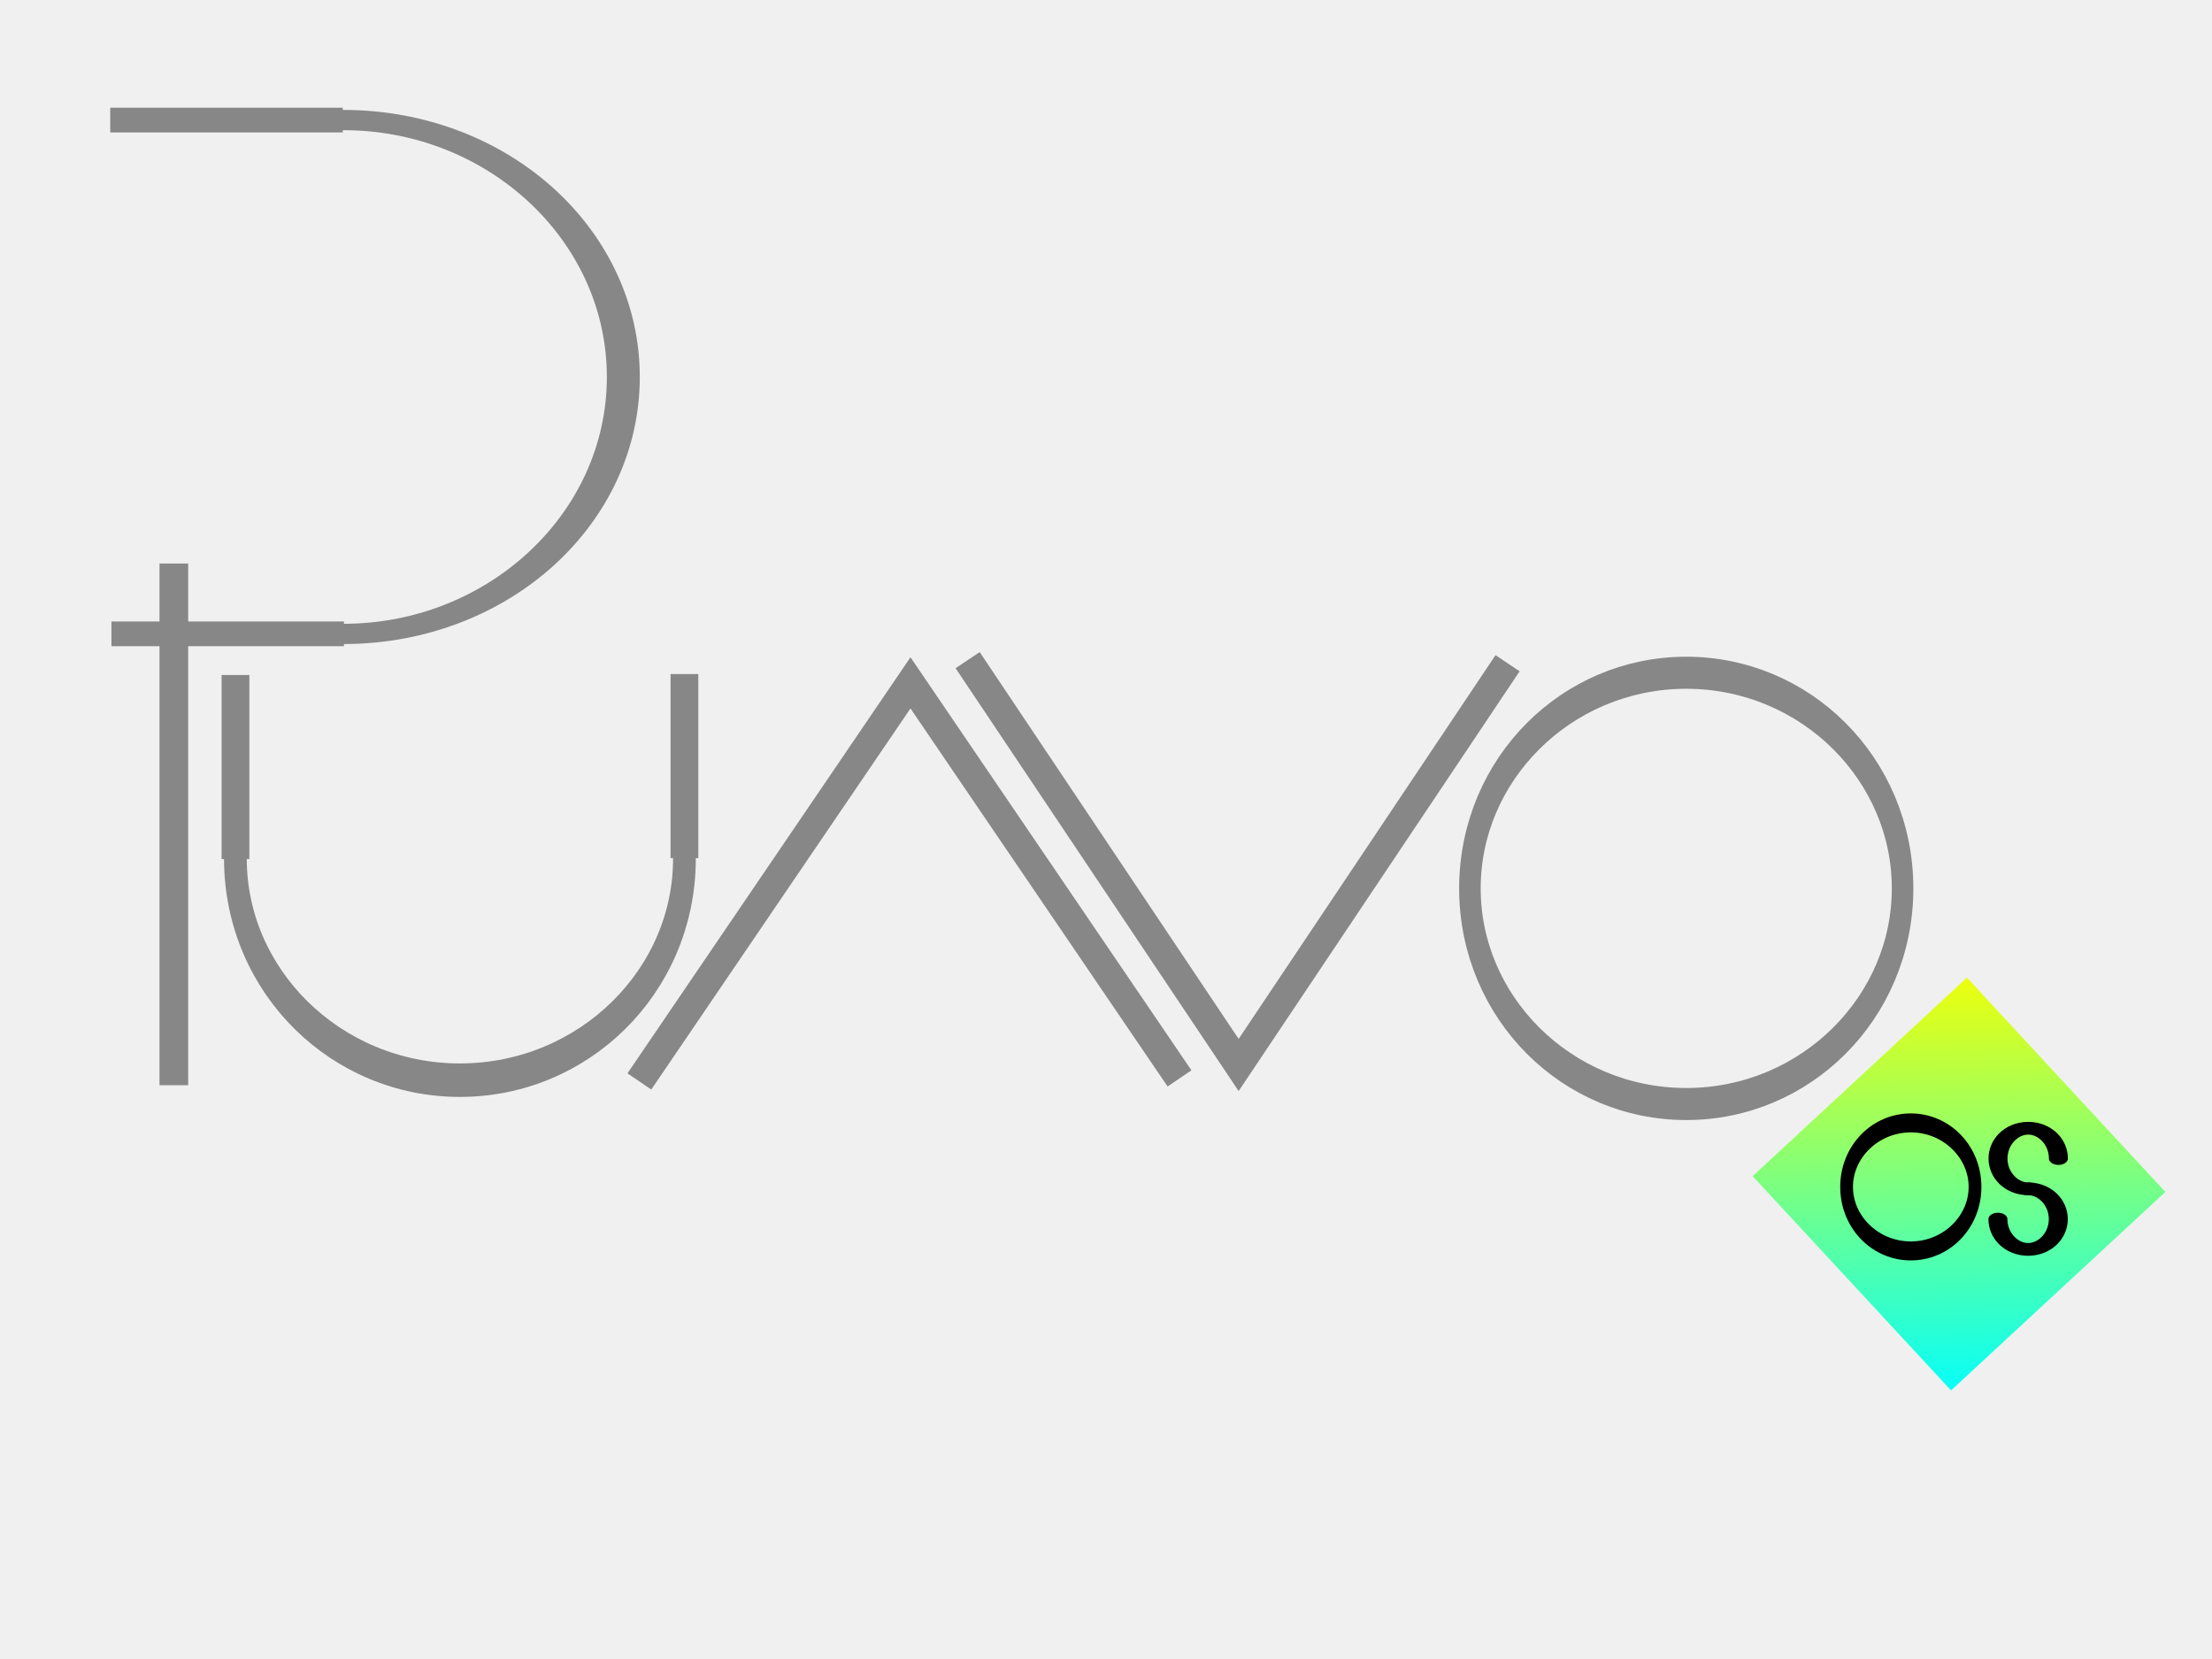
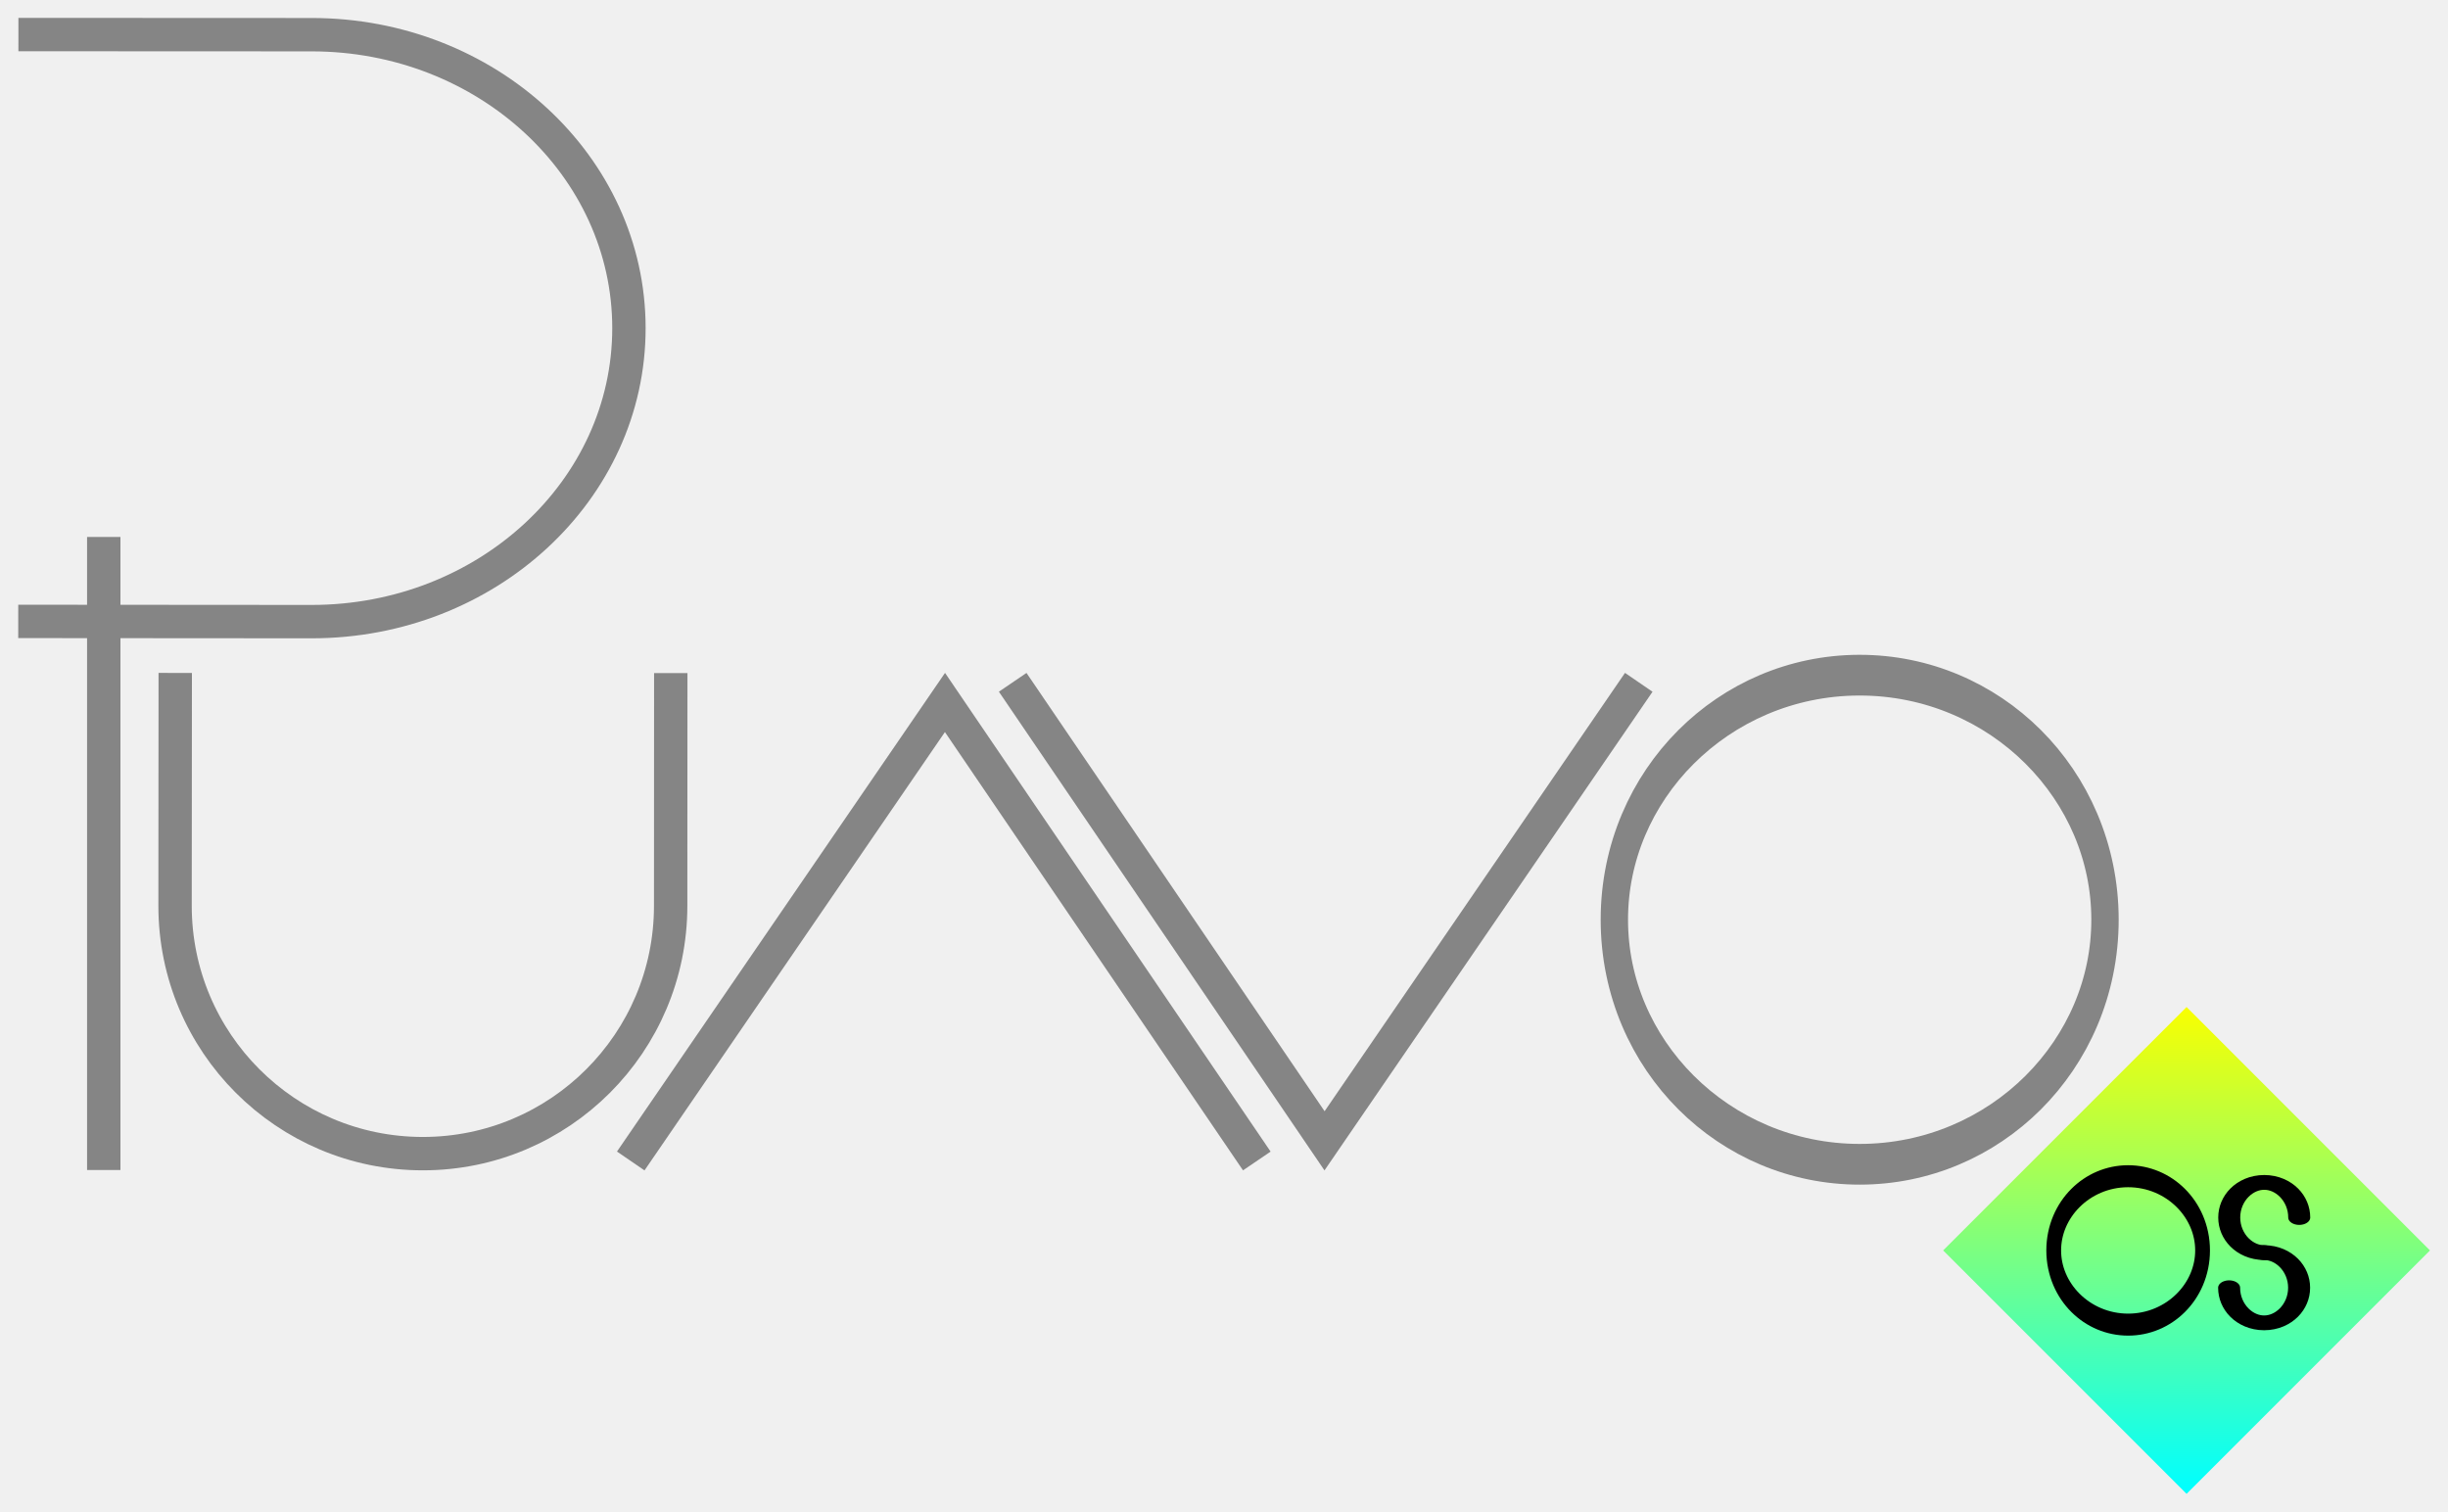
- <svg xmlns="http://www.w3.org/2000/svg" xmlns:xlink="http://www.w3.org/1999/xlink" width="800px" height="600px" id="svg11260" version="1.1">
-   <defs id="defs11262">
-     <linearGradient id="linearGradient5378-7-3-2-6-1-9-2-9">
-       <stop id="stop5380-1-4-6-7-2-2-5-2" offset="0" style="stop-color:#00ffff;stop-opacity:1;" />
-       <stop style="stop-color:#f9ff00;stop-opacity:1;" offset="1" id="stop5382-1-3-4-9-2-6-9-2" />
-     </linearGradient>
-     <linearGradient xlink:href="#linearGradient5378-7-3-2-6-1-9-2" id="linearGradient9784-0-5-5" gradientUnits="userSpaceOnUse" gradientTransform="matrix(0.3499504,0,0,0.3499504,-0.9397304,892.0369)" x1="408.084" y1="504" x2="405.916" y2="422" />
-     <linearGradient id="linearGradient5378-7-3-2-6-1-9-2">
-       <stop id="stop5380-1-4-6-7-2-2-5" offset="0" style="stop-color:#00ffff;stop-opacity:1;" />
-       <stop style="stop-color:#f9ff00;stop-opacity:1;" offset="1" id="stop5382-1-3-4-9-2-6-9" />
-     </linearGradient>
-     <linearGradient xlink:href="#linearGradient5378-7-3-2-6-1-9" id="linearGradient9784-0-5" gradientUnits="userSpaceOnUse" gradientTransform="matrix(0.3499504,0,0,0.3499504,-0.9397304,892.0369)" x1="408.084" y1="504" x2="405.916" y2="422" />
-     <linearGradient id="linearGradient5378-7-3-2-6-1-9">
-       <stop id="stop5380-1-4-6-7-2-2" offset="0" style="stop-color:#00ffff;stop-opacity:1;" />
-       <stop style="stop-color:#f9ff00;stop-opacity:1;" offset="1" id="stop5382-1-3-4-9-2-6" />
+ <svg xmlns="http://www.w3.org/2000/svg" xmlns:xlink="http://www.w3.org/1999/xlink" width="135.778" height="83.849" id="svg1901" version="1.1">
+   <defs id="defs1903">
+     <linearGradient xlink:href="#linearGradient5378-7-3-2-6-1-9-2-1-4-2" id="linearGradient12349-6" gradientUnits="userSpaceOnUse" gradientTransform="translate(-842.1212,502.8551)" x1="851.492" y1="722.218" x2="870.402" y2="703.259" />
+     <linearGradient id="linearGradient5378-7-3-2-6-1-9-2-1-4-2">
+       <stop id="stop5380-1-4-6-7-2-2-5-0-9-9" offset="0" style="stop-color:#00ffff;stop-opacity:1;" />
+       <stop style="stop-color:#f9ff00;stop-opacity:1;" offset="1" id="stop5382-1-3-4-9-2-6-9-3-0-9" />
    </linearGradient>
  </defs>
-   <g id="layer1">
-     <g transform="matrix(5.625632,0,0,5.625632,-3111.541,-5364.201)" id="g9884">
-       <g id="g9870-4">
-         <path style="color:#000000;fill:none;stroke:#878787;stroke-width:1.851;stroke-linecap:butt;stroke-linejoin:miter;stroke-miterlimit:4;stroke-opacity:1;stroke-dasharray:none;stroke-dashoffset:0;marker:none;visibility:visible;display:inline;overflow:visible;enable-background:accumulate" d="m 594.205,1023.053 17.429,-25.625 17.296,25.429" id="path9012-9-3-4-2-2" />
-         <path style="color:#000000;fill:none;stroke:#878787;stroke-width:1.865;stroke-linecap:butt;stroke-linejoin:miter;stroke-miterlimit:4;stroke-opacity:1;stroke-dasharray:none;stroke-dashoffset:0;marker:none;visibility:visible;display:inline;overflow:visible;enable-background:accumulate" d="m 615.309,995.968 17.422,26.027 17.289,-25.828" id="path9012-6-6-6-1-9-0" />
-         <path style="fill:none;stroke:#878787;stroke-width:6.598;stroke-linecap:round;stroke-linejoin:round;stroke-miterlimit:4;stroke-opacity:1;stroke-dasharray:none;stroke-dashoffset:0" id="path9032-3-6-6-0-8" d="m 436.667,85.417 c 36.589,0 66.25,19.867 66.25,44.375 0,24.508 -29.661,44.375 -66.25,44.375 -36.589,0 -66.25,-19.867 -66.25,-44.375 0,-24.432 29.486,-44.268 65.962,-44.375" transform="matrix(0.2099265,0,0,0.3123999,569.839,970.0946)" />
-         <path style="color:#000000;fill:none;stroke:#878787;stroke-width:1.842;stroke-linecap:butt;stroke-linejoin:miter;stroke-miterlimit:4;stroke-opacity:1;stroke-dasharray:none;stroke-dashoffset:0;marker:none;visibility:visible;display:inline;overflow:visible;enable-background:accumulate" d="m 564.277,989.757 0,33.538" id="path8482-5-7-1-6-1" />
-         <g id="g9388-3-4-95" transform="matrix(0.298895,0,0,0.295849,368.447,760.7913)" style="fill:none;stroke:#878787;stroke-width:5.968;stroke-miterlimit:4;stroke-opacity:1;stroke-dasharray:none">
-           <path transform="matrix(0.7289113,0,0,1.084722,398.4191,697.2725)" d="m 502.917,129.792 c 0,24.508 -29.661,44.375 -66.25,44.375 -36.589,0 -66.25,-19.867 -66.25,-44.375 0,0 0,0 0,0" id="path9032-4-1-0-8-9-9" style="fill:none;stroke:#878787;stroke-width:6.711;stroke-linecap:round;stroke-linejoin:round;stroke-miterlimit:4;stroke-opacity:1;stroke-dasharray:none;stroke-dashoffset:0" />
-           <path id="path9366-1-9-9" d="m 765,837.943 0,-40" style="fill:none;stroke:#878787;stroke-width:5.968;stroke-linecap:butt;stroke-linejoin:miter;stroke-miterlimit:4;stroke-opacity:1;stroke-dasharray:none" />
-           <path id="path9366-6-8-2-8" d="m 668.437,838.15 0,-40" style="fill:none;stroke:#878787;stroke-width:5.968;stroke-linecap:butt;stroke-linejoin:miter;stroke-miterlimit:4;stroke-opacity:1;stroke-dasharray:none" />
-         </g>
-         <g transform="matrix(0,-0.3420388,0.3737794,0,261.9317,1222.907)" id="g9388-2-6-6-0" style="fill:none;stroke:#878787;stroke-width:4.645;stroke-miterlimit:4;stroke-opacity:1;stroke-dasharray:none">
-           <path transform="matrix(0.7289113,0,0,1.084722,398.4191,697.2725)" d="m 502.917,129.792 c 0,24.508 -29.661,44.375 -66.25,44.375 -36.589,0 -66.25,-19.867 -66.25,-44.375 0,0 0,0 0,0" id="path9032-4-1-0-4-8-8-8" style="fill:none;stroke:#878787;stroke-width:5.224;stroke-linecap:round;stroke-linejoin:round;stroke-miterlimit:4;stroke-opacity:1;stroke-dasharray:none;stroke-dashoffset:0" />
-           <path id="path9366-8-1-8-2" d="m 765,837.943 0,-40" style="fill:none;stroke:#878787;stroke-width:4.645;stroke-linecap:butt;stroke-linejoin:miter;stroke-miterlimit:4;stroke-opacity:1;stroke-dasharray:none" />
-           <path id="path9366-6-2-2-9-5" d="m 668.437,838.15 0,-40" style="fill:none;stroke:#878787;stroke-width:4.645;stroke-linecap:butt;stroke-linejoin:miter;stroke-miterlimit:4;stroke-opacity:1;stroke-dasharray:none" />
-         </g>
+   <g id="layer1" transform="translate(-214.9625,-387.5852)">
+     <g transform="translate(-404.4506,-306.8411)" id="g13052">
+       <g style="stroke:#858585;stroke-opacity:1" transform="translate(-133.6181,-82.88618)" id="g12325-1">
+         <path style="color:#000000;fill:none;stroke:#858585;stroke-width:1.851;stroke-linecap:butt;stroke-linejoin:miter;stroke-miterlimit:4;stroke-opacity:1;stroke-dasharray:none;stroke-dashoffset:0;marker:none;visibility:visible;display:inline;overflow:visible;enable-background:accumulate" d="m 788.015,841.701 17.429,-25.429 17.296,25.429" id="path9012-9-3-4-2-2-4-9-7-9" />
+         <path style="fill:none;stroke:#858585;stroke-width:7.388;stroke-linecap:round;stroke-linejoin:round;stroke-miterlimit:4;stroke-opacity:1;stroke-dasharray:none;stroke-dashoffset:0" id="path9032-3-6-6-0-8-1-8-1-3" d="m 436.667,85.417 c 36.589,0 66.25,19.867 66.25,44.375 0,24.508 -29.661,44.375 -66.25,44.375 -36.589,0 -66.25,-19.867 -66.25,-44.375 0,-24.432 29.486,-44.268 65.962,-44.375" transform="matrix(0.2053854,0,0,0.3056421,766.4927,788.651)" />
+         <path style="color:#000000;fill:none;stroke:#858585;stroke-width:1.851;stroke-linecap:butt;stroke-linejoin:miter;stroke-miterlimit:4;stroke-opacity:1;stroke-dasharray:none;stroke-dashoffset:0;marker:none;visibility:visible;display:inline;overflow:visible;enable-background:accumulate" d="m 758.786,807.093 0,35.109" id="path8482-5-7-1-6-1-2-0-5-3" />
+         <path style="color:#000000;fill:none;stroke:#858585;stroke-width:1.851;stroke-linecap:butt;stroke-linejoin:miter;stroke-miterlimit:4;stroke-opacity:1;stroke-dasharray:none;stroke-dashoffset:0;marker:none;visibility:visible;display:inline;overflow:visible;enable-background:accumulate" d="m 843.925,815.154 -17.429,25.429 -17.296,-25.429" id="path9012-9-3-4-2-2-4-9-2-0-6" />
+         <path style="fill:none;stroke:#858585;stroke-width:1.851;stroke-linecap:square;stroke-linejoin:round;stroke-miterlimit:4;stroke-opacity:1;stroke-dasharray:none;stroke-dashoffset:0" d="m 790.235,815.567 -0.006,11.983 c 0,7.591 -6.154,13.744 -13.744,13.744 -7.591,0 -13.744,-6.154 -13.744,-13.744 l 0.009,-11.991" id="path12141-2-6" />
+         <path style="fill:none;stroke:#858585;stroke-width:1.851;stroke-linecap:square;stroke-linejoin:round;stroke-miterlimit:4;stroke-opacity:1;stroke-dasharray:none;stroke-dashoffset:0" d="m 754.978,779.229 15.341,0.007 c 9.718,0 17.596,7.287 17.596,16.276 0,8.989 -7.878,16.276 -17.596,16.276 l -15.351,-0.011" id="path12141-0-7-8" />
      </g>
-       <g transform="translate(537.9018,-24.76607)" id="g9616-7-9">
-         <path style="color:#000000;fill:url(#linearGradient9784-0-5);fill-opacity:1;stroke:none;stroke-width:22.089;marker:none;visibility:visible;display:inline;overflow:visible;enable-background:accumulate" d="m 140.629,1067.683 13.78,-12.761 -12.758,-13.777 -13.78,12.761 z" id="path5528-8-5-0-06-49-6-6-0-1" />
-         <g id="g9610-2-8">
-           <g style="fill:none;stroke:#ffffff;stroke-width:24.797;stroke-miterlimit:4;stroke-opacity:1;stroke-dasharray:none" transform="matrix(0.04032704,0,0,0.04032704,103.6996,1024.81)" id="g9233-6-3-5-6">
-             <path style="fill:none;stroke:#000000;stroke-width:27.887;stroke-linecap:round;stroke-linejoin:round;stroke-miterlimit:4;stroke-opacity:1;stroke-dasharray:none;stroke-dashoffset:0" id="path9032-4-1-5-1-3-3-0" d="m 502.917,129.792 c 0,24.508 -29.661,44.375 -66.25,44.375 -36.589,0 -66.25,-19.867 -66.25,-44.375 0,-24.508 29.661,-44.375 66.25,-44.375 0,0 0,0 0,0" transform="matrix(0,0.7289113,-1.084722,0,1179.553,375.1571)" />
-             <path style="fill:none;stroke:#000000;stroke-width:27.887;stroke-linecap:round;stroke-linejoin:round;stroke-miterlimit:4;stroke-opacity:1;stroke-dasharray:none;stroke-dashoffset:0" id="path9032-4-1-5-0-21-3-0-2" d="m 436.667,85.417 c 36.589,0 66.25,19.867 66.25,44.375 0,24.508 -29.661,44.375 -66.25,44.375 -36.589,0 -66.25,-19.867 -66.25,-44.375 0,0 0,0 0,0" transform="matrix(0,0.7289113,1.084722,0,897.8154,471.734)" />
+       <g transform="translate(-132.1597,-82.57682)" id="g12315-1">
+         <rect style="fill:url(#linearGradient12349-6);fill-opacity:1;stroke:none" id="rect12162-8-4" width="19.092" height="19.092" x="9.191" y="1206.114" transform="matrix(0.7071068,-0.7071068,0.7071068,0.7071068,0,0)" />
+         <g id="g9610-2-8-9-1-7-5" transform="translate(731.5682,-208.2475)">
+           <g style="fill:none;stroke:#ffffff;stroke-width:24.797;stroke-miterlimit:4;stroke-opacity:1;stroke-dasharray:none" transform="matrix(0.04032704,0,0,0.04032704,103.6996,1024.81)" id="g9233-6-3-5-6-4-0-7-5">
+             <path style="fill:none;stroke:#000000;stroke-width:27.887;stroke-linecap:round;stroke-linejoin:round;stroke-miterlimit:4;stroke-opacity:1;stroke-dasharray:none;stroke-dashoffset:0" id="path9032-4-1-5-1-3-3-0-8-3-7-3" d="m 502.917,129.792 c 0,24.508 -29.661,44.375 -66.25,44.375 -36.589,0 -66.25,-19.867 -66.25,-44.375 0,-24.508 29.661,-44.375 66.25,-44.375 0,0 0,0 0,0" transform="matrix(0,0.7289113,-1.084722,0,1179.553,375.1571)" />
+             <path style="fill:none;stroke:#000000;stroke-width:27.887;stroke-linecap:round;stroke-linejoin:round;stroke-miterlimit:4;stroke-opacity:1;stroke-dasharray:none;stroke-dashoffset:0" id="path9032-4-1-5-0-21-3-0-2-6-1-1-8" d="m 436.667,85.417 c 36.589,0 66.25,19.867 66.25,44.375 0,24.508 -29.661,44.375 -66.25,44.375 -36.589,0 -66.25,-19.867 -66.25,-44.375 0,0 0,0 0,0" transform="matrix(0,0.7289113,1.084722,0,897.8154,471.734)" />
          </g>
-           <path transform="matrix(0.06231486,0,0,0.0927332,110.8311,1042.564)" d="m 436.667,85.417 c 36.589,0 66.25,19.867 66.25,44.375 0,24.508 -29.661,44.375 -66.25,44.375 -36.589,0 -66.25,-19.867 -66.25,-44.375 0,-24.432 29.486,-44.268 65.962,-44.375" id="path9032-3-8-7-9-1-6" style="fill:none;stroke:#000000;stroke-width:13.155;stroke-linecap:round;stroke-linejoin:round;stroke-miterlimit:4;stroke-opacity:1;stroke-dasharray:none;stroke-dashoffset:0" />
+           <path transform="matrix(0.06231486,0,0,0.0927332,110.8311,1042.564)" d="m 436.667,85.417 c 36.589,0 66.25,19.867 66.25,44.375 0,24.508 -29.661,44.375 -66.25,44.375 -36.589,0 -66.25,-19.867 -66.25,-44.375 0,-24.432 29.486,-44.268 65.962,-44.375" id="path9032-3-8-7-9-1-6-5-0-1-4" style="fill:none;stroke:#000000;stroke-width:13.155;stroke-linecap:round;stroke-linejoin:round;stroke-miterlimit:4;stroke-opacity:1;stroke-dasharray:none;stroke-dashoffset:0" />
        </g>
      </g>
    </g>
  </g>
</svg>
